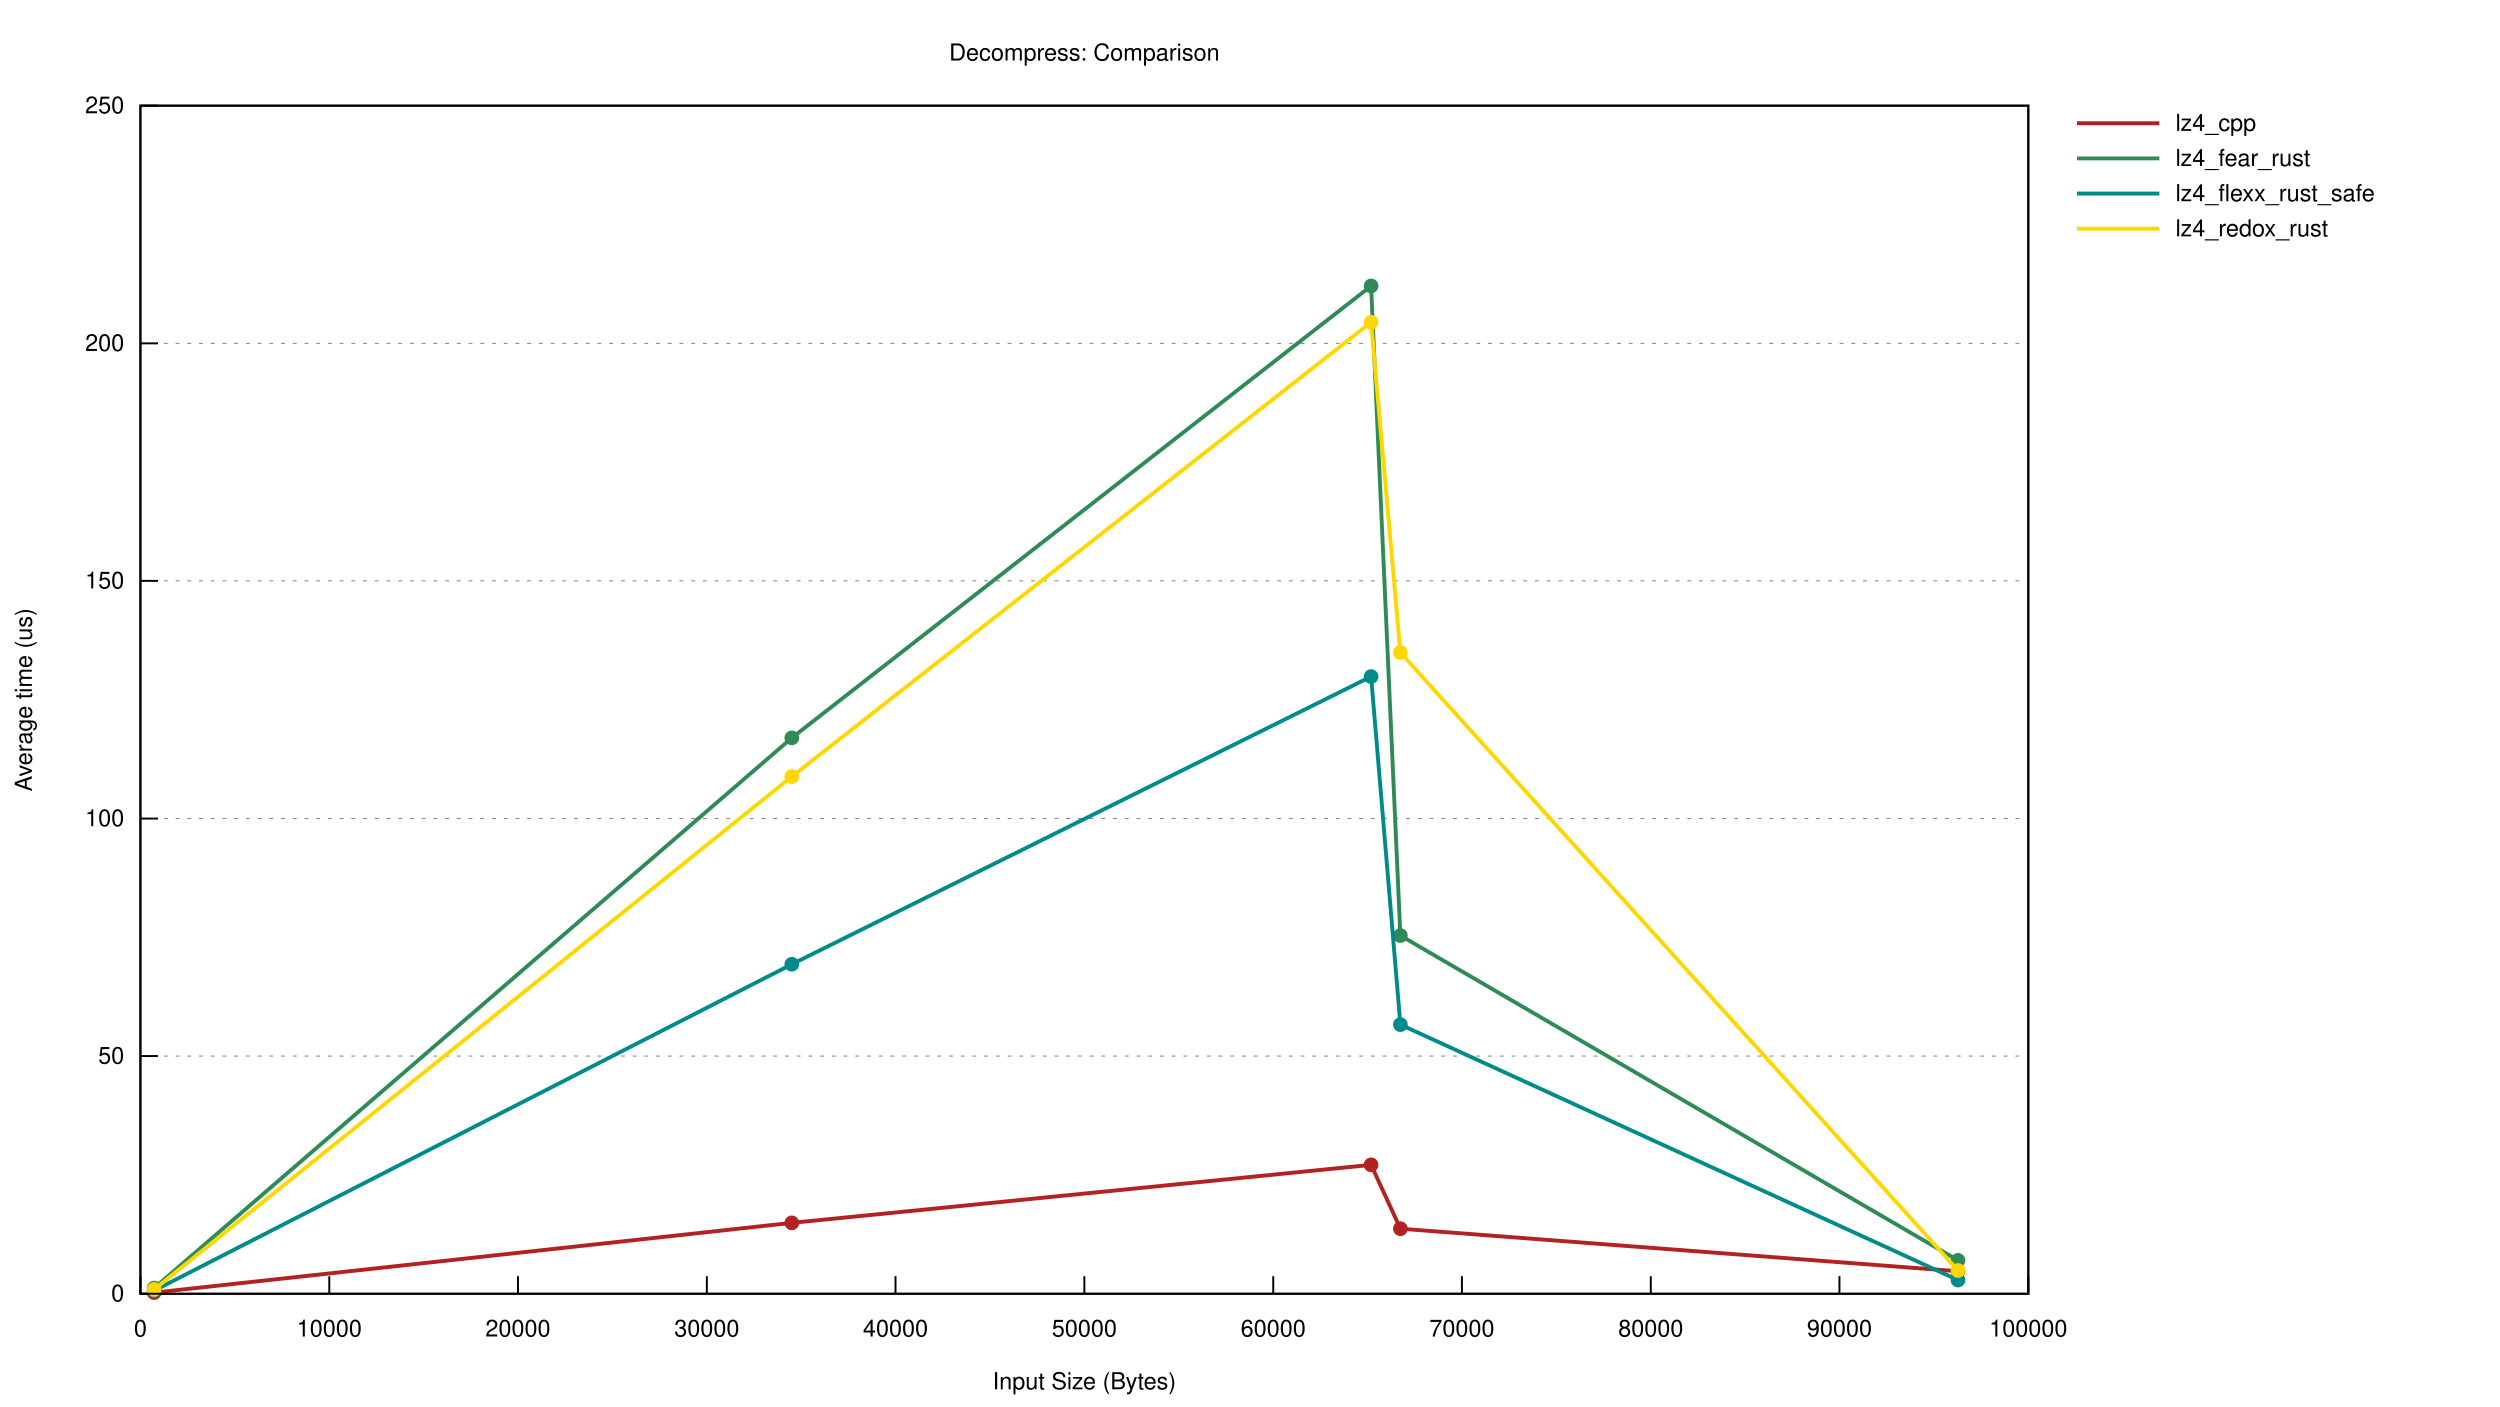
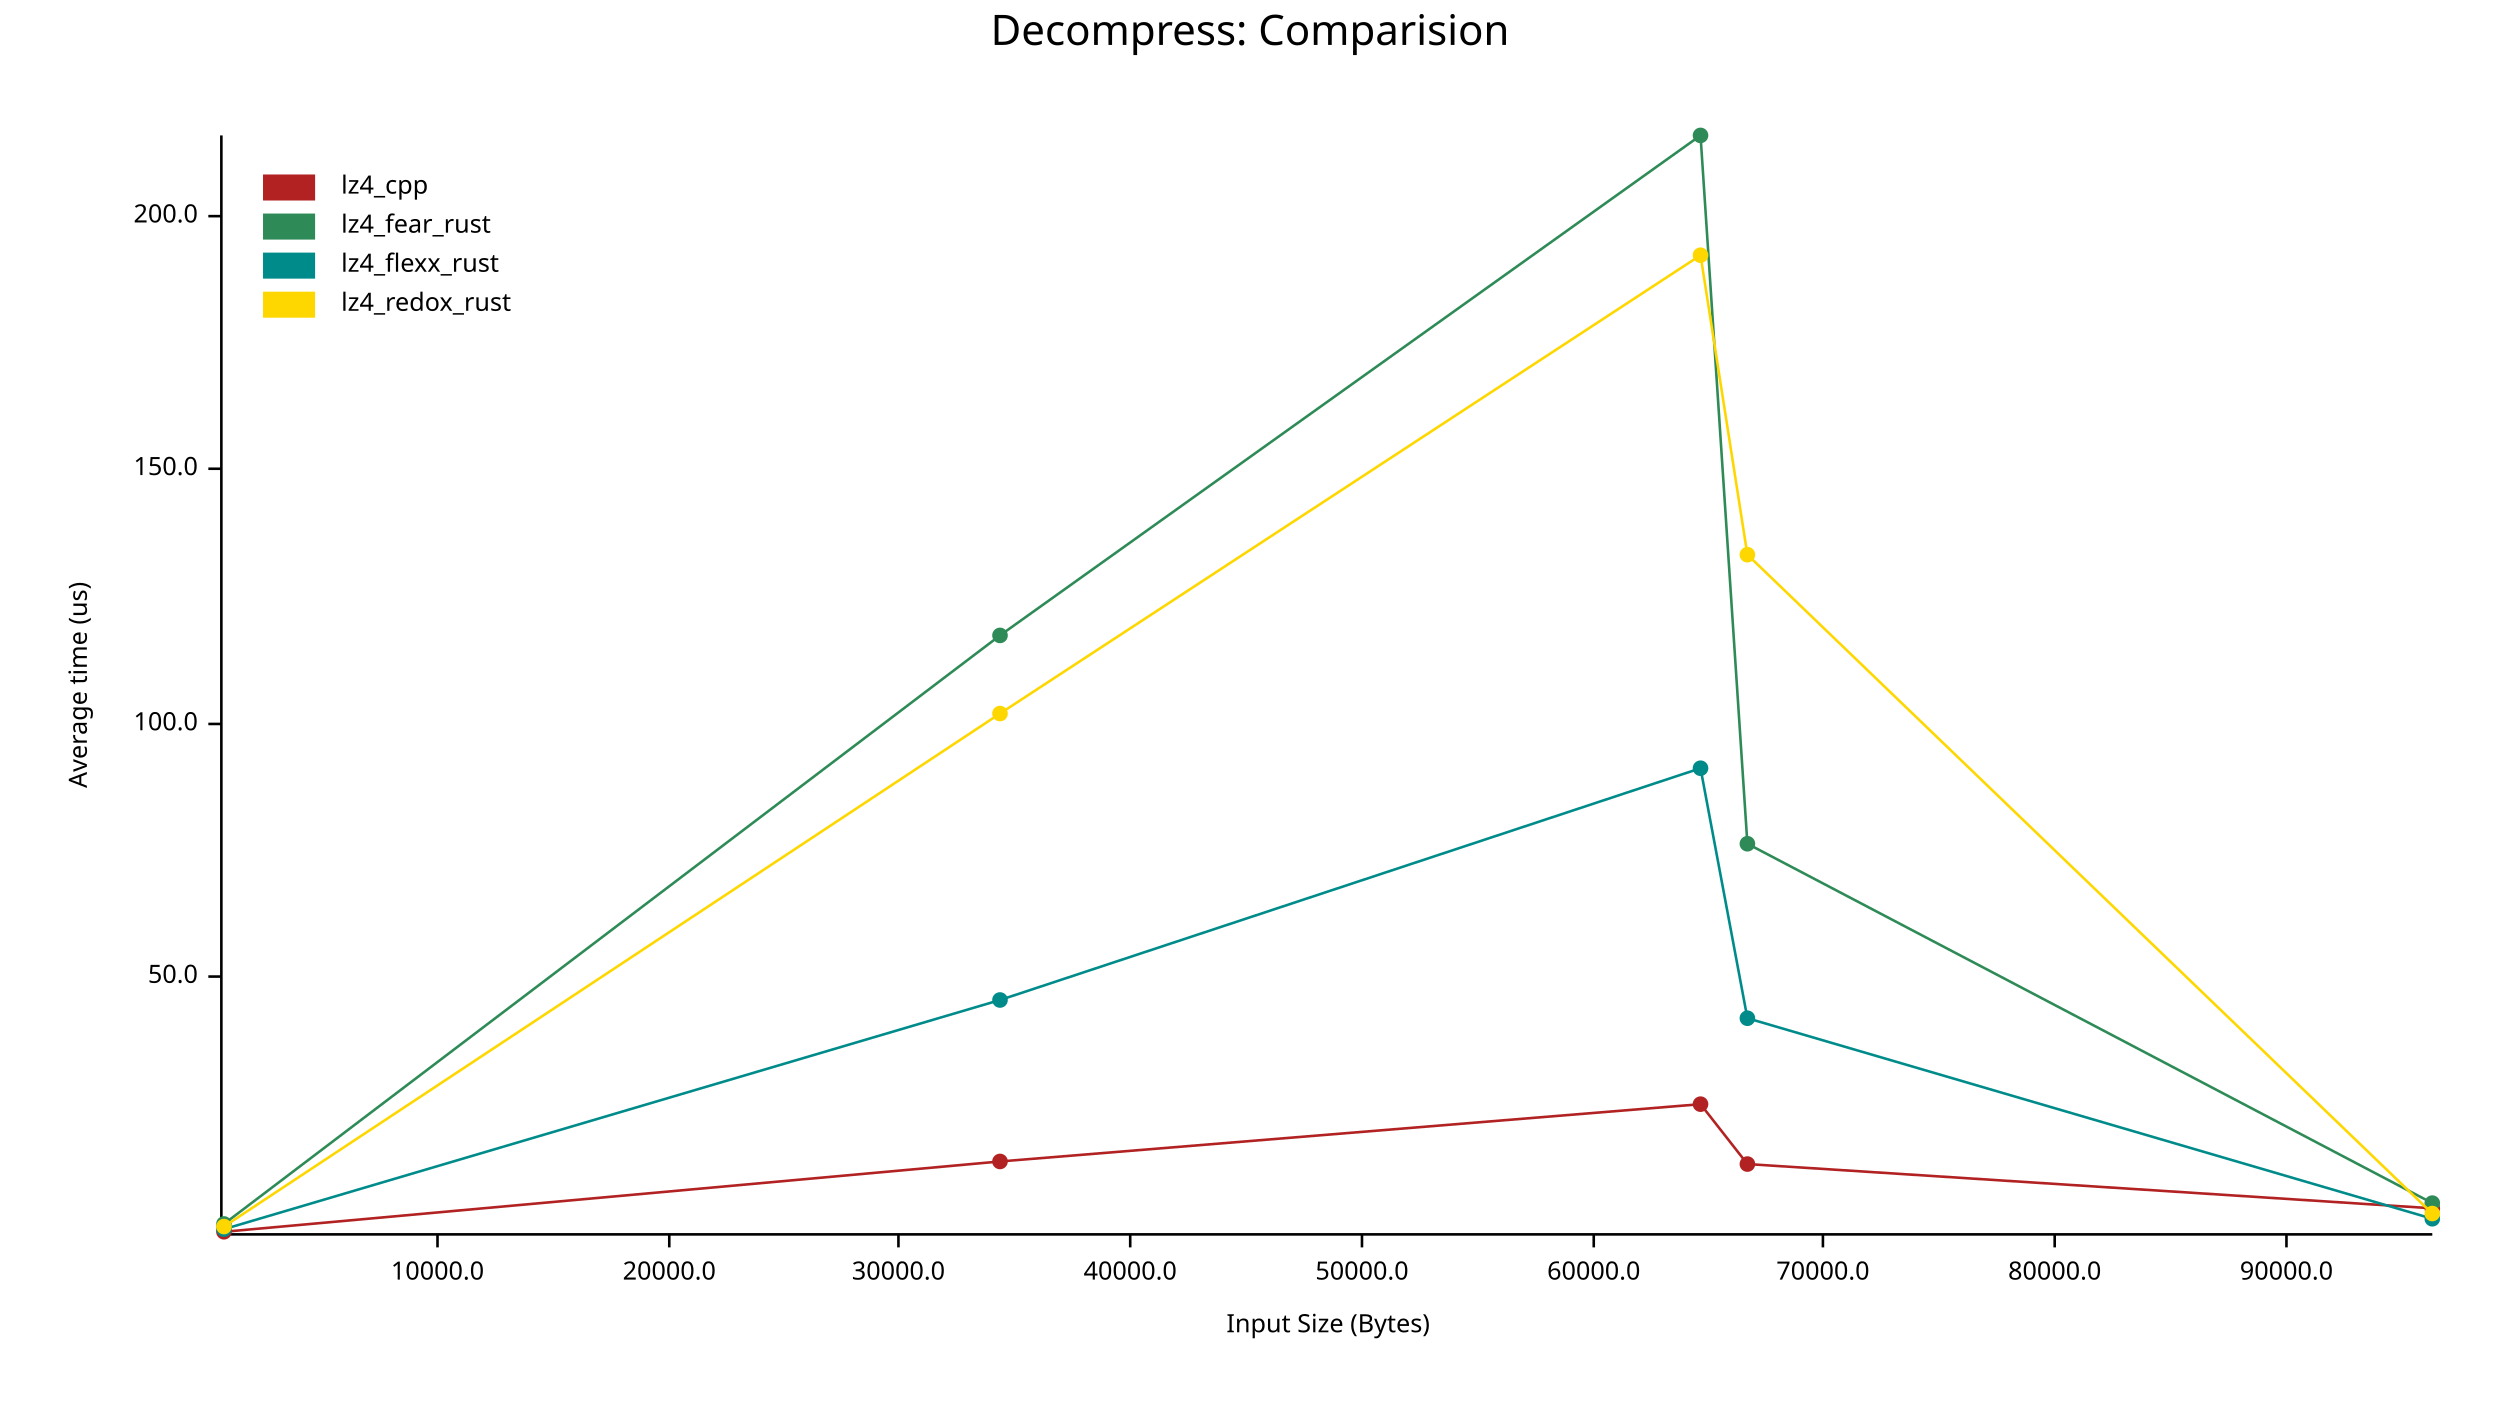
- <svg xmlns="http://www.w3.org/2000/svg" xmlns:xlink="http://www.w3.org/1999/xlink" viewBox="0 0 1280 720">
-   <g id="gnuplot_canvas">
-     <rect x="0" y="0" width="1280" height="720" fill="none" />
-     <defs>
-       <circle id="gpDot" r="0.5" stroke-width="0.5" />
-       <path id="gpPt0" stroke-width="0.222" stroke="currentColor" d="M-1,0 h2 M0,-1 v2" />
-       <path id="gpPt1" stroke-width="0.222" stroke="currentColor" d="M-1,-1 L1,1 M1,-1 L-1,1" />
-       <path id="gpPt2" stroke-width="0.222" stroke="currentColor" d="M-1,0 L1,0 M0,-1 L0,1 M-1,-1 L1,1 M-1,1 L1,-1" />
-       <rect id="gpPt3" stroke-width="0.222" stroke="currentColor" x="-1" y="-1" width="2" height="2" />
-       <rect id="gpPt4" stroke-width="0.222" stroke="currentColor" fill="currentColor" x="-1" y="-1" width="2" height="2" />
-       <circle id="gpPt5" stroke-width="0.222" stroke="currentColor" cx="0" cy="0" r="1" />
-       <use xlink:href="#gpPt5" id="gpPt6" fill="currentColor" stroke="none" />
-       <path id="gpPt7" stroke-width="0.222" stroke="currentColor" d="M0,-1.33 L-1.33,0.67 L1.33,0.67 z" />
-       <use xlink:href="#gpPt7" id="gpPt8" fill="currentColor" stroke="none" />
-       <use xlink:href="#gpPt7" id="gpPt9" stroke="currentColor" transform="rotate(180)" />
-       <use xlink:href="#gpPt9" id="gpPt10" fill="currentColor" stroke="none" />
-       <use xlink:href="#gpPt3" id="gpPt11" stroke="currentColor" transform="rotate(45)" />
-       <use xlink:href="#gpPt11" id="gpPt12" fill="currentColor" stroke="none" />
-       <path id="gpPt13" stroke-width="0.222" stroke="currentColor" d="M0,1.330 L1.265,0.411 L0.782,-1.067 L-0.782,-1.076 L-1.265,0.411 z" />
-       <use xlink:href="#gpPt13" id="gpPt14" fill="currentColor" stroke="none" />
-       <filter id="textbox" filterUnits="objectBoundingBox" x="0" y="0" height="1" width="1">
-         <feFlood flood-color="white" flood-opacity="1" result="bgnd" />
-         <feComposite in="SourceGraphic" in2="bgnd" operator="atop" />
-       </filter>
-       <filter id="greybox" filterUnits="objectBoundingBox" x="0" y="0" height="1" width="1">
-         <feFlood flood-color="lightgrey" flood-opacity="1" result="grey" />
-         <feComposite in="SourceGraphic" in2="grey" operator="atop" />
-       </filter>
-     </defs>
-     <g fill="none" color="white" stroke="currentColor" stroke-width="1.00" stroke-linecap="butt" stroke-linejoin="miter">
- </g>
-     <g fill="none" color="black" stroke="currentColor" stroke-width="1.00" stroke-linecap="butt" stroke-linejoin="miter">
- </g>
-     <g fill="none" color="black" stroke="black" stroke-width="0.50" stroke-linecap="butt" stroke-linejoin="miter">
- </g>
-     <g fill="none" color="gray" stroke="currentColor" stroke-width="0.50" stroke-linecap="butt" stroke-linejoin="miter">
-       <path stroke="gray" stroke-dasharray="2,4" class="gridline" d="M71.9,662.4 L1038.5,662.4  " />
-     </g>
-     <g fill="none" color="gray" stroke="gray" stroke-width="1.00" stroke-linecap="butt" stroke-linejoin="miter">
- </g>
-     <g fill="none" color="black" stroke="currentColor" stroke-width="1.00" stroke-linecap="butt" stroke-linejoin="miter">
-       <path stroke="black" d="M71.9,662.4 L80.9,662.4  " />
-       <g transform="translate(63.6,666.3)" stroke="none" fill="black" font-family="Helvetica" font-size="12.00" text-anchor="end">
-         <text>
-           <tspan font-family="Helvetica"> 0</tspan>
-         </text>
-       </g>
-     </g>
-     <g fill="none" color="black" stroke="currentColor" stroke-width="1.00" stroke-linecap="butt" stroke-linejoin="miter">
- </g>
-     <g fill="none" color="black" stroke="black" stroke-width="0.50" stroke-linecap="butt" stroke-linejoin="miter">
- </g>
-     <g fill="none" color="gray" stroke="currentColor" stroke-width="0.50" stroke-linecap="butt" stroke-linejoin="miter">
-       <path stroke="gray" stroke-dasharray="2,4" class="gridline" d="M71.9,540.7 L1038.5,540.7  " />
-     </g>
-     <g fill="none" color="gray" stroke="gray" stroke-width="1.00" stroke-linecap="butt" stroke-linejoin="miter">
- </g>
-     <g fill="none" color="black" stroke="currentColor" stroke-width="1.00" stroke-linecap="butt" stroke-linejoin="miter">
-       <path stroke="black" d="M71.9,540.7 L80.9,540.7  " />
-       <g transform="translate(63.6,544.6)" stroke="none" fill="black" font-family="Helvetica" font-size="12.00" text-anchor="end">
-         <text>
-           <tspan font-family="Helvetica"> 50</tspan>
-         </text>
-       </g>
-     </g>
-     <g fill="none" color="black" stroke="currentColor" stroke-width="1.00" stroke-linecap="butt" stroke-linejoin="miter">
- </g>
-     <g fill="none" color="black" stroke="black" stroke-width="0.50" stroke-linecap="butt" stroke-linejoin="miter">
- </g>
-     <g fill="none" color="gray" stroke="currentColor" stroke-width="0.50" stroke-linecap="butt" stroke-linejoin="miter">
-       <path stroke="gray" stroke-dasharray="2,4" class="gridline" d="M71.9,419.1 L1038.5,419.1  " />
-     </g>
-     <g fill="none" color="gray" stroke="gray" stroke-width="1.00" stroke-linecap="butt" stroke-linejoin="miter">
- </g>
-     <g fill="none" color="black" stroke="currentColor" stroke-width="1.00" stroke-linecap="butt" stroke-linejoin="miter">
-       <path stroke="black" d="M71.9,419.1 L80.9,419.1  " />
-       <g transform="translate(63.6,423.0)" stroke="none" fill="black" font-family="Helvetica" font-size="12.00" text-anchor="end">
-         <text>
-           <tspan font-family="Helvetica"> 100</tspan>
-         </text>
-       </g>
-     </g>
-     <g fill="none" color="black" stroke="currentColor" stroke-width="1.00" stroke-linecap="butt" stroke-linejoin="miter">
- </g>
-     <g fill="none" color="black" stroke="black" stroke-width="0.50" stroke-linecap="butt" stroke-linejoin="miter">
- </g>
-     <g fill="none" color="gray" stroke="currentColor" stroke-width="0.50" stroke-linecap="butt" stroke-linejoin="miter">
-       <path stroke="gray" stroke-dasharray="2,4" class="gridline" d="M71.9,297.4 L1038.5,297.4  " />
-     </g>
-     <g fill="none" color="gray" stroke="gray" stroke-width="1.00" stroke-linecap="butt" stroke-linejoin="miter">
- </g>
-     <g fill="none" color="black" stroke="currentColor" stroke-width="1.00" stroke-linecap="butt" stroke-linejoin="miter">
-       <path stroke="black" d="M71.9,297.4 L80.9,297.4  " />
-       <g transform="translate(63.6,301.3)" stroke="none" fill="black" font-family="Helvetica" font-size="12.00" text-anchor="end">
-         <text>
-           <tspan font-family="Helvetica"> 150</tspan>
-         </text>
-       </g>
-     </g>
-     <g fill="none" color="black" stroke="currentColor" stroke-width="1.00" stroke-linecap="butt" stroke-linejoin="miter">
- </g>
-     <g fill="none" color="black" stroke="black" stroke-width="0.50" stroke-linecap="butt" stroke-linejoin="miter">
- </g>
-     <g fill="none" color="gray" stroke="currentColor" stroke-width="0.50" stroke-linecap="butt" stroke-linejoin="miter">
-       <path stroke="gray" stroke-dasharray="2,4" class="gridline" d="M71.9,175.8 L1038.5,175.8  " />
-     </g>
-     <g fill="none" color="gray" stroke="gray" stroke-width="1.00" stroke-linecap="butt" stroke-linejoin="miter">
- </g>
-     <g fill="none" color="black" stroke="currentColor" stroke-width="1.00" stroke-linecap="butt" stroke-linejoin="miter">
-       <path stroke="black" d="M71.9,175.8 L80.9,175.8  " />
-       <g transform="translate(63.6,179.7)" stroke="none" fill="black" font-family="Helvetica" font-size="12.00" text-anchor="end">
-         <text>
-           <tspan font-family="Helvetica"> 200</tspan>
-         </text>
-       </g>
-     </g>
-     <g fill="none" color="black" stroke="currentColor" stroke-width="1.00" stroke-linecap="butt" stroke-linejoin="miter">
- </g>
-     <g fill="none" color="black" stroke="black" stroke-width="0.50" stroke-linecap="butt" stroke-linejoin="miter">
- </g>
-     <g fill="none" color="gray" stroke="currentColor" stroke-width="0.50" stroke-linecap="butt" stroke-linejoin="miter">
-       <path stroke="gray" stroke-dasharray="2,4" class="gridline" d="M71.9,54.1 L1038.5,54.1  " />
-     </g>
-     <g fill="none" color="gray" stroke="gray" stroke-width="1.00" stroke-linecap="butt" stroke-linejoin="miter">
- </g>
-     <g fill="none" color="black" stroke="currentColor" stroke-width="1.00" stroke-linecap="butt" stroke-linejoin="miter">
-       <path stroke="black" d="M71.9,54.1 L80.9,54.1  " />
-       <g transform="translate(63.6,58.0)" stroke="none" fill="black" font-family="Helvetica" font-size="12.00" text-anchor="end">
-         <text>
-           <tspan font-family="Helvetica"> 250</tspan>
-         </text>
-       </g>
-     </g>
-     <g fill="none" color="black" stroke="currentColor" stroke-width="1.00" stroke-linecap="butt" stroke-linejoin="miter">
-       <path stroke="black" d="M71.9,662.4 L71.9,653.4  " />
-       <g transform="translate(71.9,684.3)" stroke="none" fill="black" font-family="Helvetica" font-size="12.00" text-anchor="middle">
-         <text>
-           <tspan font-family="Helvetica"> 0</tspan>
-         </text>
-       </g>
-     </g>
-     <g fill="none" color="black" stroke="currentColor" stroke-width="1.00" stroke-linecap="butt" stroke-linejoin="miter">
-       <path stroke="black" d="M168.6,662.4 L168.6,653.4  " />
-       <g transform="translate(168.6,684.3)" stroke="none" fill="black" font-family="Helvetica" font-size="12.00" text-anchor="middle">
-         <text>
-           <tspan font-family="Helvetica"> 10000</tspan>
-         </text>
-       </g>
-     </g>
-     <g fill="none" color="black" stroke="currentColor" stroke-width="1.00" stroke-linecap="butt" stroke-linejoin="miter">
-       <path stroke="black" d="M265.2,662.4 L265.2,653.4  " />
-       <g transform="translate(265.2,684.3)" stroke="none" fill="black" font-family="Helvetica" font-size="12.00" text-anchor="middle">
-         <text>
-           <tspan font-family="Helvetica"> 20000</tspan>
-         </text>
-       </g>
-     </g>
-     <g fill="none" color="black" stroke="currentColor" stroke-width="1.00" stroke-linecap="butt" stroke-linejoin="miter">
-       <path stroke="black" d="M361.9,662.4 L361.9,653.4  " />
-       <g transform="translate(361.9,684.3)" stroke="none" fill="black" font-family="Helvetica" font-size="12.00" text-anchor="middle">
-         <text>
-           <tspan font-family="Helvetica"> 30000</tspan>
-         </text>
-       </g>
-     </g>
-     <g fill="none" color="black" stroke="currentColor" stroke-width="1.00" stroke-linecap="butt" stroke-linejoin="miter">
-       <path stroke="black" d="M458.5,662.4 L458.5,653.4  " />
-       <g transform="translate(458.5,684.3)" stroke="none" fill="black" font-family="Helvetica" font-size="12.00" text-anchor="middle">
-         <text>
-           <tspan font-family="Helvetica"> 40000</tspan>
-         </text>
-       </g>
-     </g>
-     <g fill="none" color="black" stroke="currentColor" stroke-width="1.00" stroke-linecap="butt" stroke-linejoin="miter">
-       <path stroke="black" d="M555.2,662.4 L555.2,653.4  " />
-       <g transform="translate(555.2,684.3)" stroke="none" fill="black" font-family="Helvetica" font-size="12.00" text-anchor="middle">
-         <text>
-           <tspan font-family="Helvetica"> 50000</tspan>
-         </text>
-       </g>
-     </g>
-     <g fill="none" color="black" stroke="currentColor" stroke-width="1.00" stroke-linecap="butt" stroke-linejoin="miter">
-       <path stroke="black" d="M651.9,662.4 L651.9,653.4  " />
-       <g transform="translate(651.9,684.3)" stroke="none" fill="black" font-family="Helvetica" font-size="12.00" text-anchor="middle">
-         <text>
-           <tspan font-family="Helvetica"> 60000</tspan>
-         </text>
-       </g>
-     </g>
-     <g fill="none" color="black" stroke="currentColor" stroke-width="1.00" stroke-linecap="butt" stroke-linejoin="miter">
-       <path stroke="black" d="M748.5,662.4 L748.5,653.4  " />
-       <g transform="translate(748.5,684.3)" stroke="none" fill="black" font-family="Helvetica" font-size="12.00" text-anchor="middle">
-         <text>
-           <tspan font-family="Helvetica"> 70000</tspan>
-         </text>
-       </g>
-     </g>
-     <g fill="none" color="black" stroke="currentColor" stroke-width="1.00" stroke-linecap="butt" stroke-linejoin="miter">
-       <path stroke="black" d="M845.2,662.4 L845.2,653.4  " />
-       <g transform="translate(845.2,684.3)" stroke="none" fill="black" font-family="Helvetica" font-size="12.00" text-anchor="middle">
-         <text>
-           <tspan font-family="Helvetica"> 80000</tspan>
-         </text>
-       </g>
-     </g>
-     <g fill="none" color="black" stroke="currentColor" stroke-width="1.00" stroke-linecap="butt" stroke-linejoin="miter">
-       <path stroke="black" d="M941.8,662.4 L941.8,653.4  " />
-       <g transform="translate(941.8,684.3)" stroke="none" fill="black" font-family="Helvetica" font-size="12.00" text-anchor="middle">
-         <text>
-           <tspan font-family="Helvetica"> 90000</tspan>
-         </text>
-       </g>
-     </g>
-     <g fill="none" color="black" stroke="currentColor" stroke-width="1.00" stroke-linecap="butt" stroke-linejoin="miter">
-       <path stroke="black" d="M1038.5,662.4 L1038.5,653.4  " />
-       <g transform="translate(1038.5,684.3)" stroke="none" fill="black" font-family="Helvetica" font-size="12.00" text-anchor="middle">
-         <text>
-           <tspan font-family="Helvetica"> 100000</tspan>
-         </text>
-       </g>
-     </g>
-     <g fill="none" color="black" stroke="currentColor" stroke-width="1.00" stroke-linecap="butt" stroke-linejoin="miter">
- </g>
-     <g fill="none" color="black" stroke="currentColor" stroke-width="1.00" stroke-linecap="butt" stroke-linejoin="miter">
-       <path stroke="black" d="M71.9,54.1 L71.9,662.4 L1038.5,662.4 L1038.5,54.1 L71.9,54.1 Z  " />
-     </g>
-     <g fill="none" color="black" stroke="currentColor" stroke-width="1.00" stroke-linecap="butt" stroke-linejoin="miter">
-       <g transform="translate(16.3,358.3) rotate(270)" stroke="none" fill="black" font-family="Helvetica" font-size="12.00" text-anchor="middle">
-         <text>
-           <tspan font-family="Helvetica">Average time (us)</tspan>
-         </text>
-       </g>
-     </g>
-     <g fill="none" color="black" stroke="currentColor" stroke-width="1.00" stroke-linecap="butt" stroke-linejoin="miter">
-       <g transform="translate(555.2,711.3)" stroke="none" fill="black" font-family="Helvetica" font-size="12.00" text-anchor="middle">
-         <text>
-           <tspan font-family="Helvetica">Input Size (Bytes)</tspan>
-         </text>
-       </g>
-     </g>
-     <g fill="none" color="black" stroke="currentColor" stroke-width="1.00" stroke-linecap="butt" stroke-linejoin="miter">
-       <g transform="translate(555.2,31.0)" stroke="none" fill="black" font-family="Helvetica" font-size="12.00" text-anchor="middle">
-         <text>
-           <tspan font-family="Helvetica">Decompress: Comparison</tspan>
-         </text>
-       </g>
-     </g>
-     <g id="gnuplot_plot_1">
-       <g fill="none" color="white" stroke="black" stroke-width="2.00" stroke-linecap="butt" stroke-linejoin="miter">
- </g>
-       <g fill="none" color="black" stroke="currentColor" stroke-width="2.00" stroke-linecap="butt" stroke-linejoin="miter">
-         <g transform="translate(1113.9,67.0)" stroke="none" fill="black" font-family="Helvetica" font-size="12.00" text-anchor="start">
-           <text>
-             <tspan font-family="Helvetica">lz4_cpp</tspan>
-           </text>
-         </g>
-       </g>
-       <g fill="none" color="black" stroke="currentColor" stroke-width="2.00" stroke-linecap="butt" stroke-linejoin="miter">
-         <path stroke="rgb(178,  34,  34)" d="M1063.4,63.1 L1105.6,63.1 M78.9,661.8 L405.4,626.1 L702.0,596.4 L717.0,629.1 L1002.5,650.9  " />
-       </g>
-     </g>
-     <g id="gnuplot_plot_2">
-       <g fill="none" color="white" stroke="rgb(178,  34,  34)" stroke-width="1.00" stroke-linecap="butt" stroke-linejoin="miter">
- </g>
-       <g fill="none" color="black" stroke="currentColor" stroke-width="1.00" stroke-linecap="butt" stroke-linejoin="miter">
-         <use xlink:href="#gpPt6" transform="translate(78.9,661.8) scale(3.38)" color="rgb(178,  34,  34)" />
-         <use xlink:href="#gpPt6" transform="translate(405.4,626.1) scale(3.38)" color="rgb(178,  34,  34)" />
-         <use xlink:href="#gpPt6" transform="translate(702.0,596.4) scale(3.38)" color="rgb(178,  34,  34)" />
-         <use xlink:href="#gpPt6" transform="translate(717.0,629.1) scale(3.38)" color="rgb(178,  34,  34)" />
-         <use xlink:href="#gpPt6" transform="translate(1002.5,650.9) scale(3.38)" color="rgb(178,  34,  34)" />
-       </g>
-     </g>
-     <g id="gnuplot_plot_3">
-       <g fill="none" color="white" stroke="rgb(178,  34,  34)" stroke-width="2.00" stroke-linecap="butt" stroke-linejoin="miter">
- </g>
-       <g fill="none" color="black" stroke="currentColor" stroke-width="2.00" stroke-linecap="butt" stroke-linejoin="miter">
-         <g transform="translate(1113.9,85.0)" stroke="none" fill="black" font-family="Helvetica" font-size="12.00" text-anchor="start">
-           <text>
-             <tspan font-family="Helvetica">lz4_fear_rust</tspan>
-           </text>
-         </g>
-       </g>
-       <g fill="none" color="black" stroke="currentColor" stroke-width="2.00" stroke-linecap="butt" stroke-linejoin="miter">
-         <path stroke="rgb( 46, 139,  87)" d="M1063.4,81.1 L1105.6,81.1 M78.9,659.5 L405.4,377.8 L702.0,146.4 L717.0,479.0 L1002.5,645.3  " />
-       </g>
-     </g>
-     <g id="gnuplot_plot_4">
-       <g fill="none" color="white" stroke="rgb( 46, 139,  87)" stroke-width="1.00" stroke-linecap="butt" stroke-linejoin="miter">
- </g>
-       <g fill="none" color="black" stroke="currentColor" stroke-width="1.00" stroke-linecap="butt" stroke-linejoin="miter">
-         <use xlink:href="#gpPt6" transform="translate(78.9,659.5) scale(3.38)" color="rgb( 46, 139,  87)" />
-         <use xlink:href="#gpPt6" transform="translate(405.4,377.8) scale(3.38)" color="rgb( 46, 139,  87)" />
-         <use xlink:href="#gpPt6" transform="translate(702.0,146.4) scale(3.38)" color="rgb( 46, 139,  87)" />
-         <use xlink:href="#gpPt6" transform="translate(717.0,479.0) scale(3.38)" color="rgb( 46, 139,  87)" />
-         <use xlink:href="#gpPt6" transform="translate(1002.5,645.3) scale(3.38)" color="rgb( 46, 139,  87)" />
-       </g>
-     </g>
-     <g id="gnuplot_plot_5">
-       <g fill="none" color="white" stroke="rgb( 46, 139,  87)" stroke-width="2.00" stroke-linecap="butt" stroke-linejoin="miter">
- </g>
-       <g fill="none" color="black" stroke="currentColor" stroke-width="2.00" stroke-linecap="butt" stroke-linejoin="miter">
-         <g transform="translate(1113.9,103.0)" stroke="none" fill="black" font-family="Helvetica" font-size="12.00" text-anchor="start">
-           <text>
-             <tspan font-family="Helvetica">lz4_flexx_rust_safe</tspan>
-           </text>
-         </g>
-       </g>
-       <g fill="none" color="black" stroke="currentColor" stroke-width="2.00" stroke-linecap="butt" stroke-linejoin="miter">
-         <path stroke="rgb(  0, 139, 139)" d="M1063.4,99.1 L1105.6,99.1 M78.9,660.8 L405.4,493.7 L702.0,346.4 L717.0,524.6 L1002.5,655.4  " />
-       </g>
-     </g>
-     <g id="gnuplot_plot_6">
-       <g fill="none" color="white" stroke="rgb(  0, 139, 139)" stroke-width="1.00" stroke-linecap="butt" stroke-linejoin="miter">
- </g>
-       <g fill="none" color="black" stroke="currentColor" stroke-width="1.00" stroke-linecap="butt" stroke-linejoin="miter">
-         <use xlink:href="#gpPt6" transform="translate(78.9,660.8) scale(3.38)" color="rgb(  0, 139, 139)" />
-         <use xlink:href="#gpPt6" transform="translate(405.4,493.7) scale(3.38)" color="rgb(  0, 139, 139)" />
-         <use xlink:href="#gpPt6" transform="translate(702.0,346.4) scale(3.38)" color="rgb(  0, 139, 139)" />
-         <use xlink:href="#gpPt6" transform="translate(717.0,524.6) scale(3.38)" color="rgb(  0, 139, 139)" />
-         <use xlink:href="#gpPt6" transform="translate(1002.5,655.4) scale(3.38)" color="rgb(  0, 139, 139)" />
-       </g>
-     </g>
-     <g id="gnuplot_plot_7">
-       <g fill="none" color="white" stroke="rgb(  0, 139, 139)" stroke-width="2.00" stroke-linecap="butt" stroke-linejoin="miter">
- </g>
-       <g fill="none" color="black" stroke="currentColor" stroke-width="2.00" stroke-linecap="butt" stroke-linejoin="miter">
-         <g transform="translate(1113.9,121.0)" stroke="none" fill="black" font-family="Helvetica" font-size="12.00" text-anchor="start">
-           <text>
-             <tspan font-family="Helvetica">lz4_redox_rust</tspan>
-           </text>
-         </g>
-       </g>
-       <g fill="none" color="black" stroke="currentColor" stroke-width="2.00" stroke-linecap="butt" stroke-linejoin="miter">
-         <path stroke="rgb(255, 215,   0)" d="M1063.4,117.1 L1105.6,117.1 M78.9,660.2 L405.4,397.6 L702.0,165.0 L717.0,334.1 L1002.5,650.5  " />
-       </g>
-     </g>
-     <g id="gnuplot_plot_8">
-       <g fill="none" color="white" stroke="rgb(255, 215,   0)" stroke-width="1.00" stroke-linecap="butt" stroke-linejoin="miter">
- </g>
-       <g fill="none" color="black" stroke="currentColor" stroke-width="1.00" stroke-linecap="butt" stroke-linejoin="miter">
-         <use xlink:href="#gpPt6" transform="translate(78.9,660.2) scale(3.38)" color="rgb(255, 215,   0)" />
-         <use xlink:href="#gpPt6" transform="translate(405.4,397.6) scale(3.38)" color="rgb(255, 215,   0)" />
-         <use xlink:href="#gpPt6" transform="translate(702.0,165.0) scale(3.38)" color="rgb(255, 215,   0)" />
-         <use xlink:href="#gpPt6" transform="translate(717.0,334.1) scale(3.38)" color="rgb(255, 215,   0)" />
-         <use xlink:href="#gpPt6" transform="translate(1002.5,650.5) scale(3.38)" color="rgb(255, 215,   0)" />
-       </g>
-     </g>
-     <g fill="none" color="white" stroke="rgb(255, 215,   0)" stroke-width="2.00" stroke-linecap="butt" stroke-linejoin="miter">
- </g>
-     <g fill="none" color="black" stroke="currentColor" stroke-width="2.00" stroke-linecap="butt" stroke-linejoin="miter">
- </g>
-     <g fill="none" color="black" stroke="black" stroke-width="1.00" stroke-linecap="butt" stroke-linejoin="miter">
- </g>
-     <g fill="none" color="black" stroke="currentColor" stroke-width="1.00" stroke-linecap="butt" stroke-linejoin="miter">
-       <path stroke="black" d="M71.9,54.1 L71.9,662.4 L1038.5,662.4 L1038.5,54.1 L71.9,54.1 Z  " />
-     </g>
-     <g fill="none" color="black" stroke="currentColor" stroke-width="1.00" stroke-linecap="butt" stroke-linejoin="miter">
- </g>
-   </g>
+ <svg xmlns="http://www.w3.org/2000/svg" width="960" height="540" viewBox="0 0 960 540">
+   <text x="480" y="5" dy="0.76em" text-anchor="middle" font-family="sans-serif" font-size="16.129" opacity="1" fill="#000000">
+ Decompress: Comparision
+ </text>
+   <text x="26" y="263" dy="0.76em" text-anchor="middle" font-family="sans-serif" font-size="9.677" opacity="1" fill="#000000" transform="rotate(270, 26, 263)">
+ Average time (us)
+ </text>
+   <text x="510" y="514" dy="-0.5ex" text-anchor="middle" font-family="sans-serif" font-size="9.677" opacity="1" fill="#000000">
+ Input Size (Bytes)
+ </text>
+   <polyline fill="none" opacity="1" stroke="#000000" stroke-width="1" points="85,52 85,474 " />
+   <text x="76" y="375" dy="0.5ex" text-anchor="end" font-family="sans-serif" font-size="9.677" opacity="1" fill="#000000">
+ 50.0
+ </text>
+   <polyline fill="none" opacity="1" stroke="#000000" stroke-width="1" points="80,375 85,375 " />
+   <text x="76" y="278" dy="0.5ex" text-anchor="end" font-family="sans-serif" font-size="9.677" opacity="1" fill="#000000">
+ 100.0
+ </text>
+   <polyline fill="none" opacity="1" stroke="#000000" stroke-width="1" points="80,278 85,278 " />
+   <text x="76" y="180" dy="0.5ex" text-anchor="end" font-family="sans-serif" font-size="9.677" opacity="1" fill="#000000">
+ 150.0
+ </text>
+   <polyline fill="none" opacity="1" stroke="#000000" stroke-width="1" points="80,180 85,180 " />
+   <text x="76" y="83" dy="0.5ex" text-anchor="end" font-family="sans-serif" font-size="9.677" opacity="1" fill="#000000">
+ 200.0
+ </text>
+   <polyline fill="none" opacity="1" stroke="#000000" stroke-width="1" points="80,83 85,83 " />
+   <polyline fill="none" opacity="1" stroke="#000000" stroke-width="1" points="86,474 934,474 " />
+   <text x="168" y="484" dy="0.76em" text-anchor="middle" font-family="sans-serif" font-size="9.677" opacity="1" fill="#000000">
+ 10000.0
+ </text>
+   <polyline fill="none" opacity="1" stroke="#000000" stroke-width="1" points="168,474 168,479 " />
+   <text x="257" y="484" dy="0.76em" text-anchor="middle" font-family="sans-serif" font-size="9.677" opacity="1" fill="#000000">
+ 20000.0
+ </text>
+   <polyline fill="none" opacity="1" stroke="#000000" stroke-width="1" points="257,474 257,479 " />
+   <text x="345" y="484" dy="0.76em" text-anchor="middle" font-family="sans-serif" font-size="9.677" opacity="1" fill="#000000">
+ 30000.0
+ </text>
+   <polyline fill="none" opacity="1" stroke="#000000" stroke-width="1" points="345,474 345,479 " />
+   <text x="434" y="484" dy="0.76em" text-anchor="middle" font-family="sans-serif" font-size="9.677" opacity="1" fill="#000000">
+ 40000.0
+ </text>
+   <polyline fill="none" opacity="1" stroke="#000000" stroke-width="1" points="434,474 434,479 " />
+   <text x="523" y="484" dy="0.76em" text-anchor="middle" font-family="sans-serif" font-size="9.677" opacity="1" fill="#000000">
+ 50000.0
+ </text>
+   <polyline fill="none" opacity="1" stroke="#000000" stroke-width="1" points="523,474 523,479 " />
+   <text x="612" y="484" dy="0.76em" text-anchor="middle" font-family="sans-serif" font-size="9.677" opacity="1" fill="#000000">
+ 60000.0
+ </text>
+   <polyline fill="none" opacity="1" stroke="#000000" stroke-width="1" points="612,474 612,479 " />
+   <text x="700" y="484" dy="0.76em" text-anchor="middle" font-family="sans-serif" font-size="9.677" opacity="1" fill="#000000">
+ 70000.0
+ </text>
+   <polyline fill="none" opacity="1" stroke="#000000" stroke-width="1" points="700,474 700,479 " />
+   <text x="789" y="484" dy="0.76em" text-anchor="middle" font-family="sans-serif" font-size="9.677" opacity="1" fill="#000000">
+ 80000.0
+ </text>
+   <polyline fill="none" opacity="1" stroke="#000000" stroke-width="1" points="789,474 789,479 " />
+   <text x="878" y="484" dy="0.76em" text-anchor="middle" font-family="sans-serif" font-size="9.677" opacity="1" fill="#000000">
+ 90000.0
+ </text>
+   <polyline fill="none" opacity="1" stroke="#000000" stroke-width="1" points="878,474 878,479 " />
+   <circle cx="86" cy="473" r="3" opacity="1" fill="#B22222" stroke="none" />
+   <circle cx="384" cy="446" r="3" opacity="1" fill="#B22222" stroke="none" />
+   <circle cx="653" cy="424" r="3" opacity="1" fill="#B22222" stroke="none" />
+   <circle cx="671" cy="447" r="3" opacity="1" fill="#B22222" stroke="none" />
+   <circle cx="934" cy="464" r="3" opacity="1" fill="#B22222" stroke="none" />
+   <polyline fill="none" opacity="1" stroke="#B22222" stroke-width="1" points="86,473 384,446 653,424 671,447 934,464 " />
+   <circle cx="86" cy="470" r="3" opacity="1" fill="#2E8B57" stroke="none" />
+   <circle cx="384" cy="244" r="3" opacity="1" fill="#2E8B57" stroke="none" />
+   <circle cx="653" cy="52" r="3" opacity="1" fill="#2E8B57" stroke="none" />
+   <circle cx="671" cy="324" r="3" opacity="1" fill="#2E8B57" stroke="none" />
+   <circle cx="934" cy="462" r="3" opacity="1" fill="#2E8B57" stroke="none" />
+   <polyline fill="none" opacity="1" stroke="#2E8B57" stroke-width="1" points="86,470 384,244 653,52 671,324 934,462 " />
+   <circle cx="86" cy="472" r="3" opacity="1" fill="#008B8B" stroke="none" />
+   <circle cx="384" cy="384" r="3" opacity="1" fill="#008B8B" stroke="none" />
+   <circle cx="653" cy="295" r="3" opacity="1" fill="#008B8B" stroke="none" />
+   <circle cx="671" cy="391" r="3" opacity="1" fill="#008B8B" stroke="none" />
+   <circle cx="934" cy="468" r="3" opacity="1" fill="#008B8B" stroke="none" />
+   <polyline fill="none" opacity="1" stroke="#008B8B" stroke-width="1" points="86,472 384,384 653,295 671,391 934,468 " />
+   <circle cx="86" cy="471" r="3" opacity="1" fill="#FFD700" stroke="none" />
+   <circle cx="384" cy="274" r="3" opacity="1" fill="#FFD700" stroke="none" />
+   <circle cx="653" cy="98" r="3" opacity="1" fill="#FFD700" stroke="none" />
+   <circle cx="671" cy="213" r="3" opacity="1" fill="#FFD700" stroke="none" />
+   <circle cx="934" cy="466" r="3" opacity="1" fill="#FFD700" stroke="none" />
+   <polyline fill="none" opacity="1" stroke="#FFD700" stroke-width="1" points="86,471 384,274 653,98 671,213 934,466 " />
+   <text x="131" y="67" dy="0.76em" text-anchor="start" font-family="sans-serif" font-size="9.677" opacity="1" fill="#000000">
+ lz4_cpp
+ </text>
+   <text x="131" y="82" dy="0.76em" text-anchor="start" font-family="sans-serif" font-size="9.677" opacity="1" fill="#000000">
+ lz4_fear_rust
+ </text>
+   <text x="131" y="97" dy="0.76em" text-anchor="start" font-family="sans-serif" font-size="9.677" opacity="1" fill="#000000">
+ lz4_flexx_rust
+ </text>
+   <text x="131" y="112" dy="0.76em" text-anchor="start" font-family="sans-serif" font-size="9.677" opacity="1" fill="#000000">
+ lz4_redox_rust
+ </text>
+   <rect x="101" y="67" width="20" height="10" opacity="1" fill="#B22222" stroke="none" />
+   <rect x="101" y="82" width="20" height="10" opacity="1" fill="#2E8B57" stroke="none" />
+   <rect x="101" y="97" width="20" height="10" opacity="1" fill="#008B8B" stroke="none" />
+   <rect x="101" y="112" width="20" height="10" opacity="1" fill="#FFD700" stroke="none" />
</svg>
